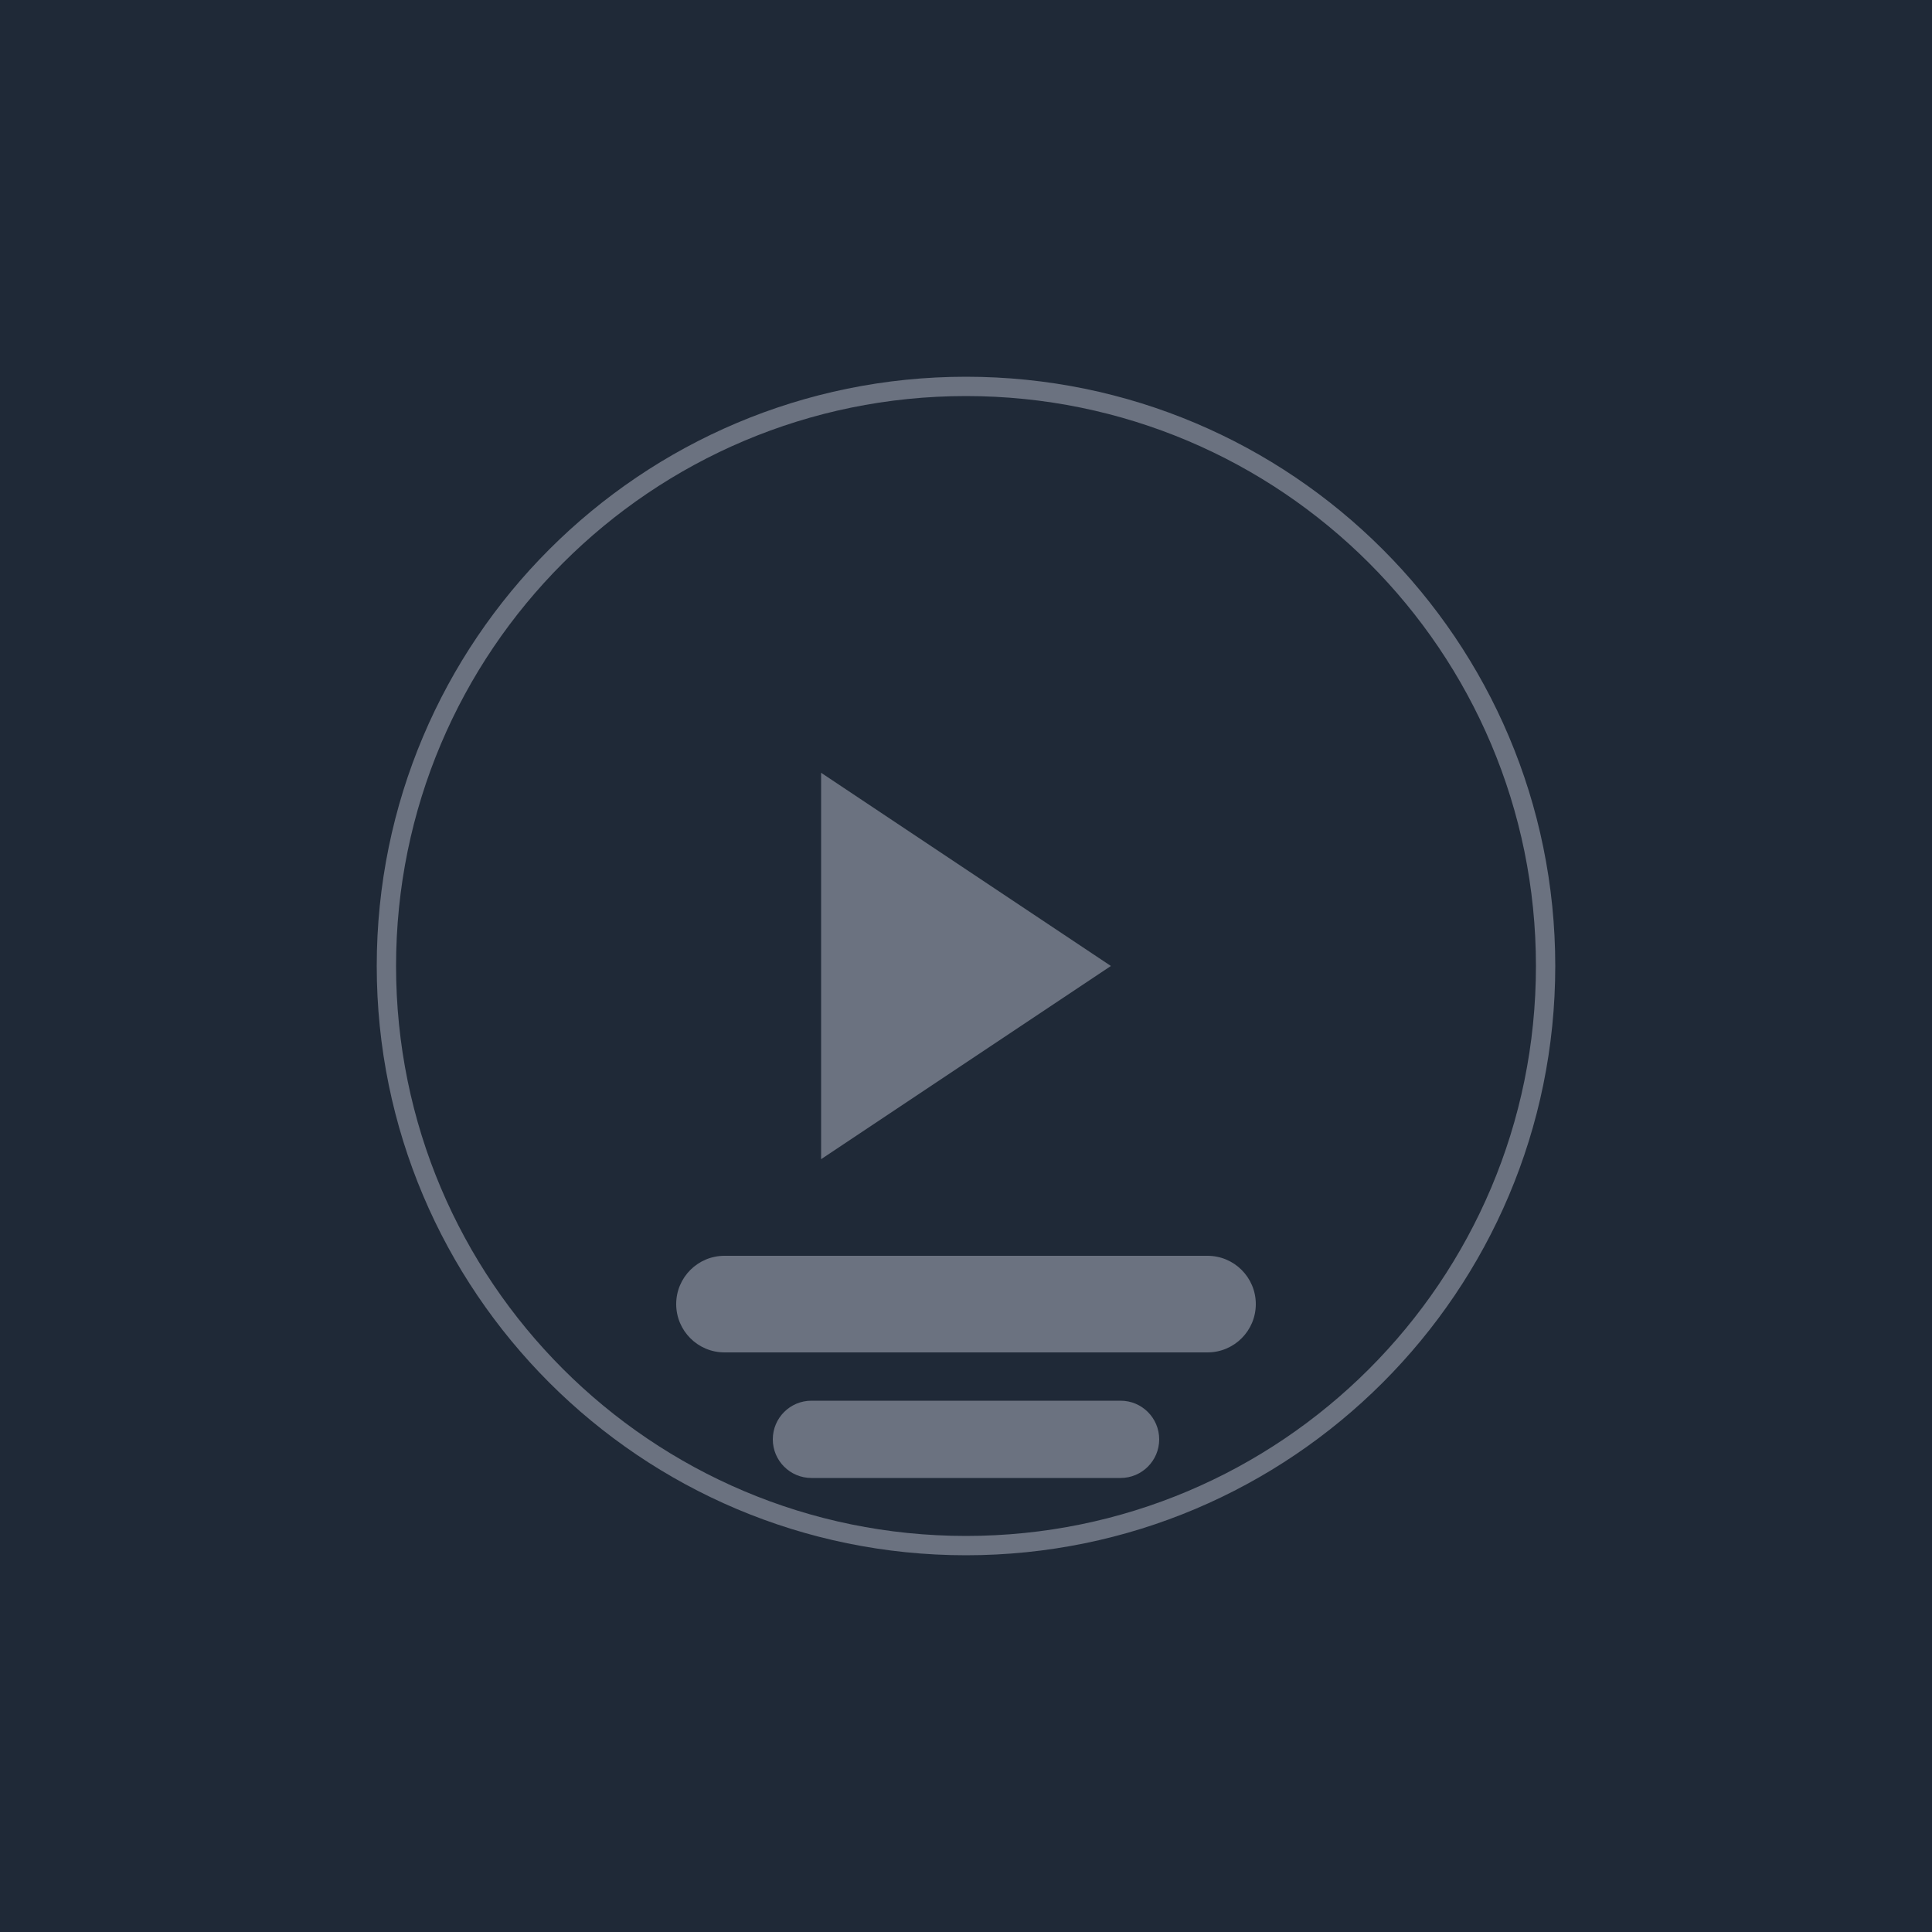
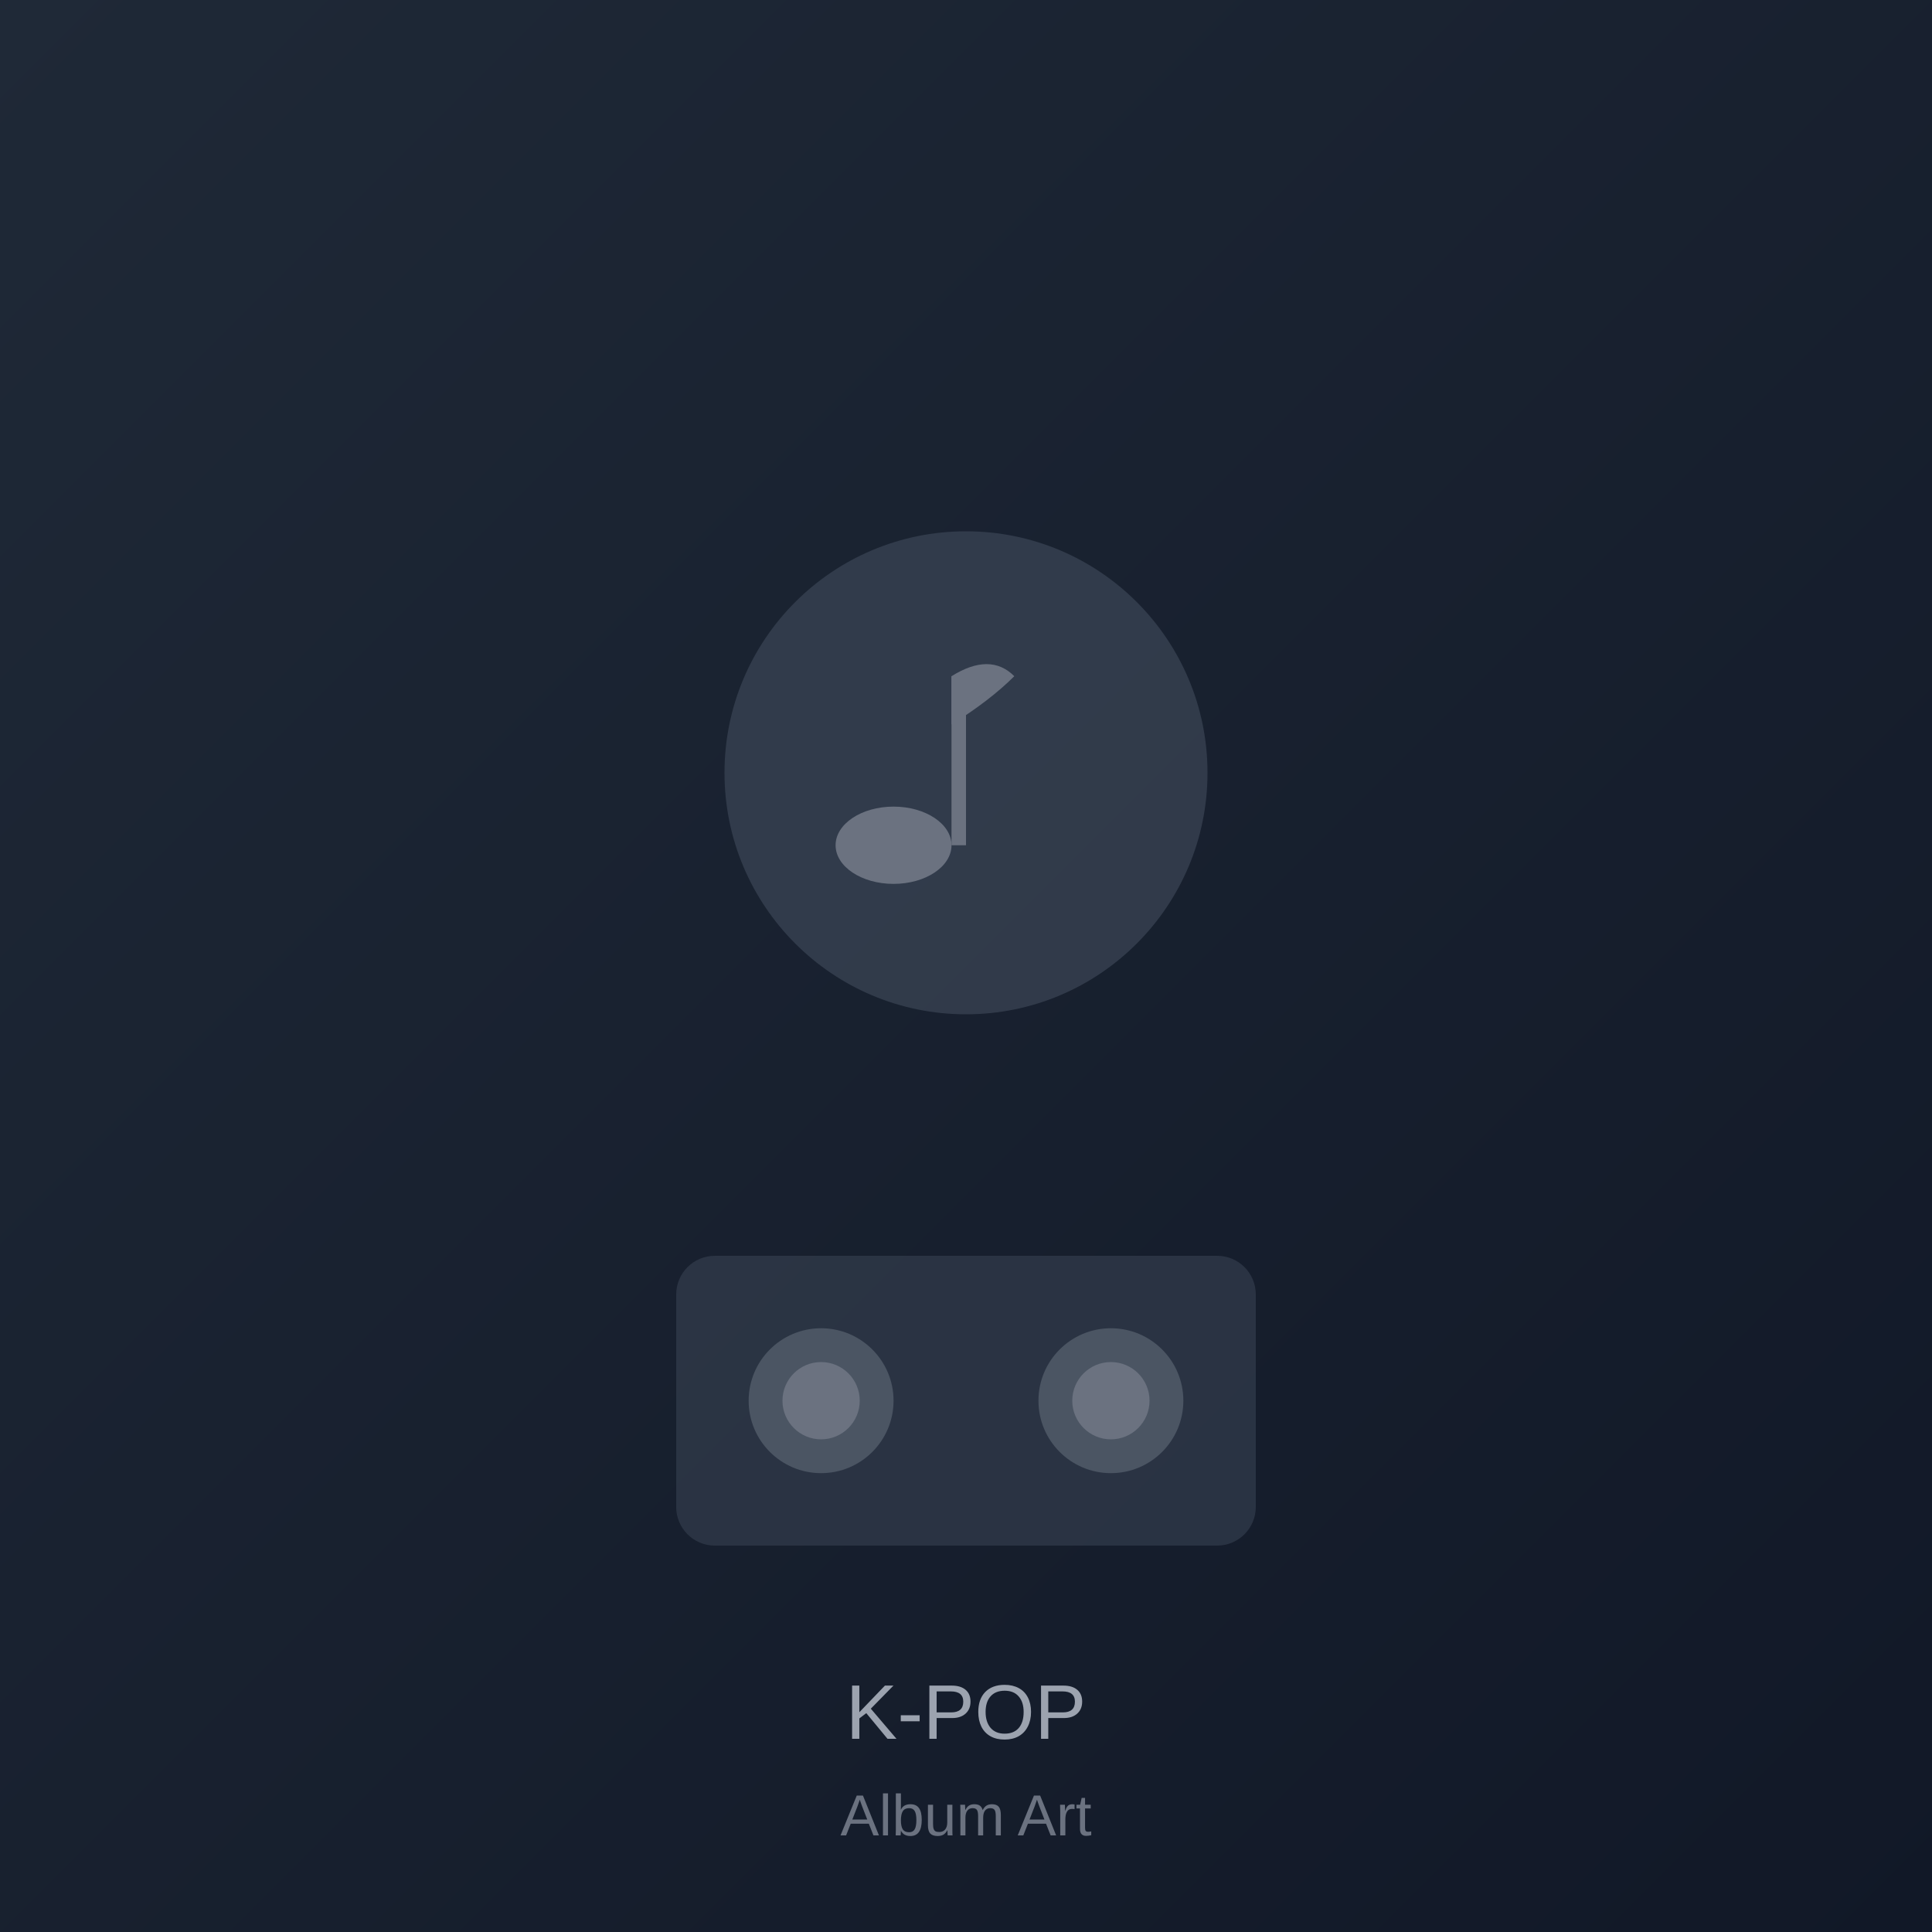
- <svg xmlns="http://www.w3.org/2000/svg" viewBox="0 0 200 200" fill="none">
-   <rect width="200" height="200" fill="#1f2937" />
-   <circle cx="100" cy="100" r="60" stroke="#6b7280" stroke-width="2" fill="none" />
-   <path d="M85 80 L85 120 L115 100 Z" fill="#6b7280" />
-   <rect x="70" y="130" width="60" height="10" rx="5" fill="#6b7280" />
-   <rect x="80" y="145" width="40" height="8" rx="4" fill="#6b7280" />
+ <svg xmlns="http://www.w3.org/2000/svg" width="400" height="400">
+   <defs>
+     <linearGradient id="bg" x1="0%" y1="0%" x2="100%" y2="100%">
+       <stop offset="0%" style="stop-color:#1f2937;stop-opacity:1" />
+       <stop offset="100%" style="stop-color:#111827;stop-opacity:1" />
+     </linearGradient>
+   </defs>
+   <rect width="400" height="400" fill="url(#bg)" />
+   <circle cx="200" cy="160" r="50" fill="#374151" opacity="0.8" />
+   <ellipse cx="185" cy="175" rx="12" ry="8" fill="#6b7280" />
+   <rect x="197" y="140" width="3" height="35" fill="#6b7280" />
+   <path d="M197 140 Q205 135 210 140 Q205 145 197 150" fill="#6b7280" />
+   <rect x="140" y="260" width="120" height="60" rx="8" fill="#374151" opacity="0.6" />
+   <circle cx="170" cy="290" r="15" fill="#4b5563" />
+   <circle cx="230" cy="290" r="15" fill="#4b5563" />
+   <circle cx="170" cy="290" r="8" fill="#6b7280" />
+   <circle cx="230" cy="290" r="8" fill="#6b7280" />
+   <text x="200" y="360" text-anchor="middle" fill="#9ca3af" font-family="Arial, sans-serif" font-size="16" font-weight="normal">K-POP</text>
+   <text x="200" y="380" text-anchor="middle" fill="#6b7280" font-family="Arial, sans-serif" font-size="12">Album Art</text>
</svg>
